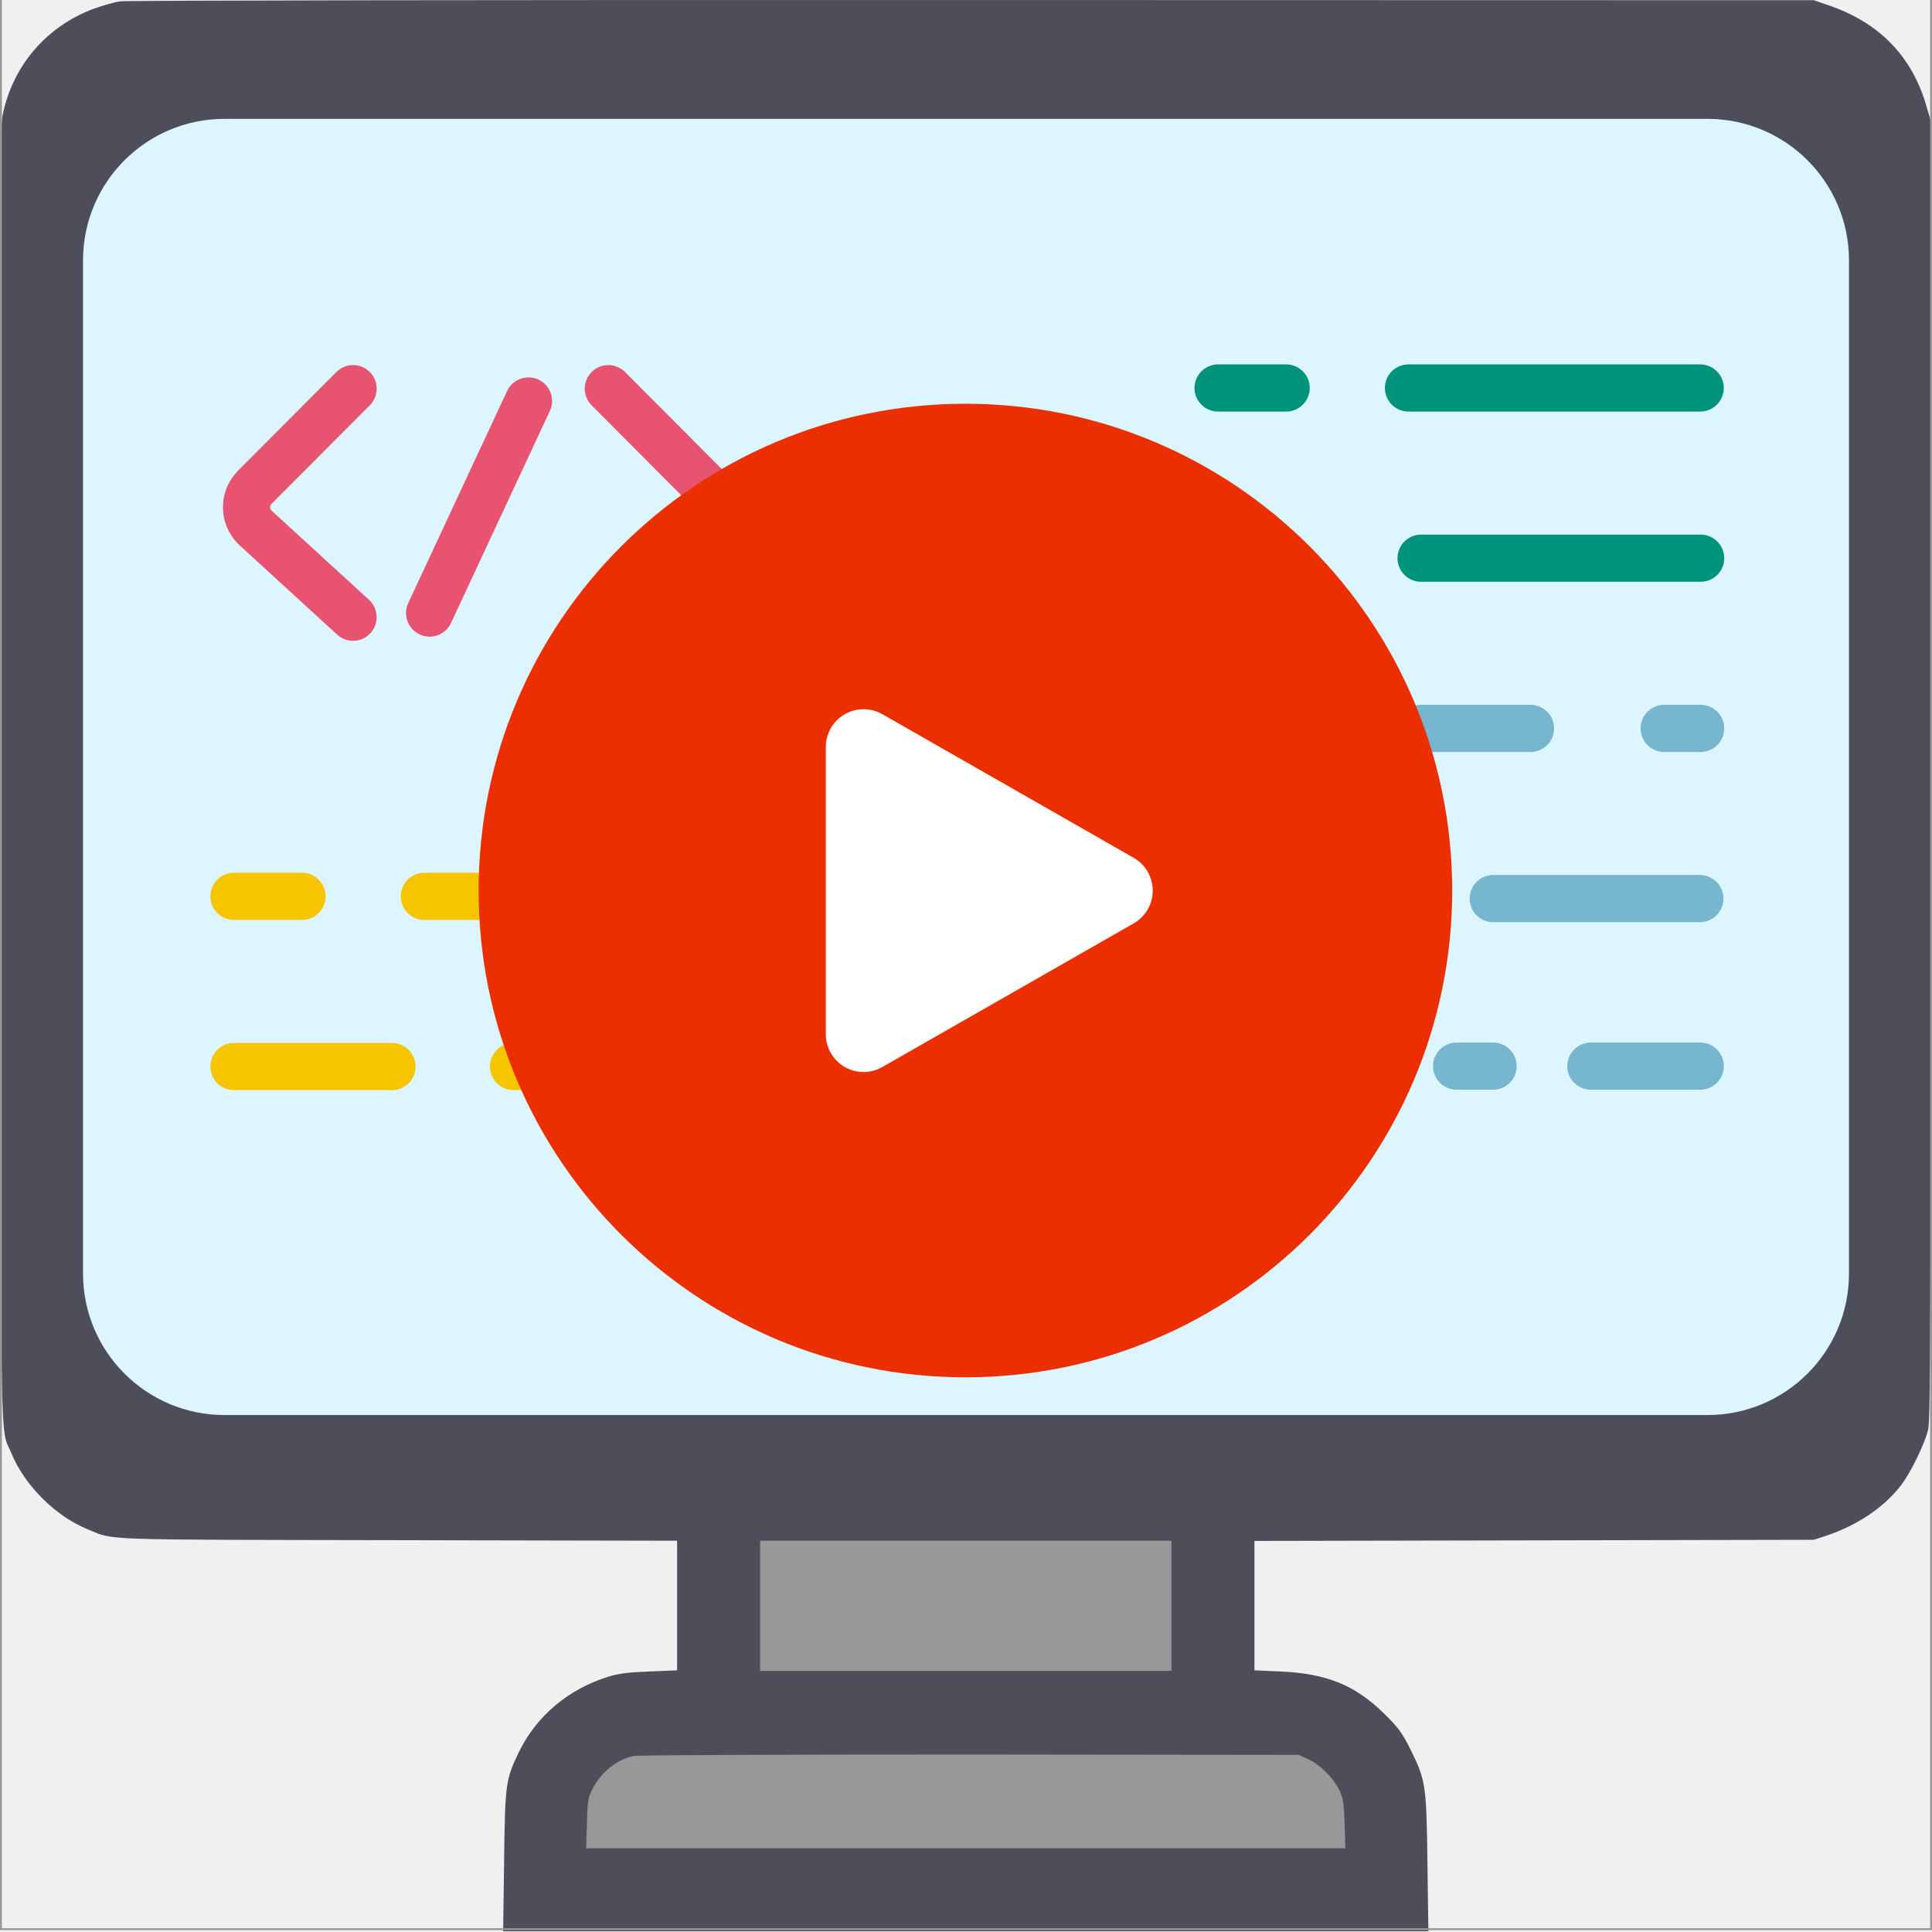
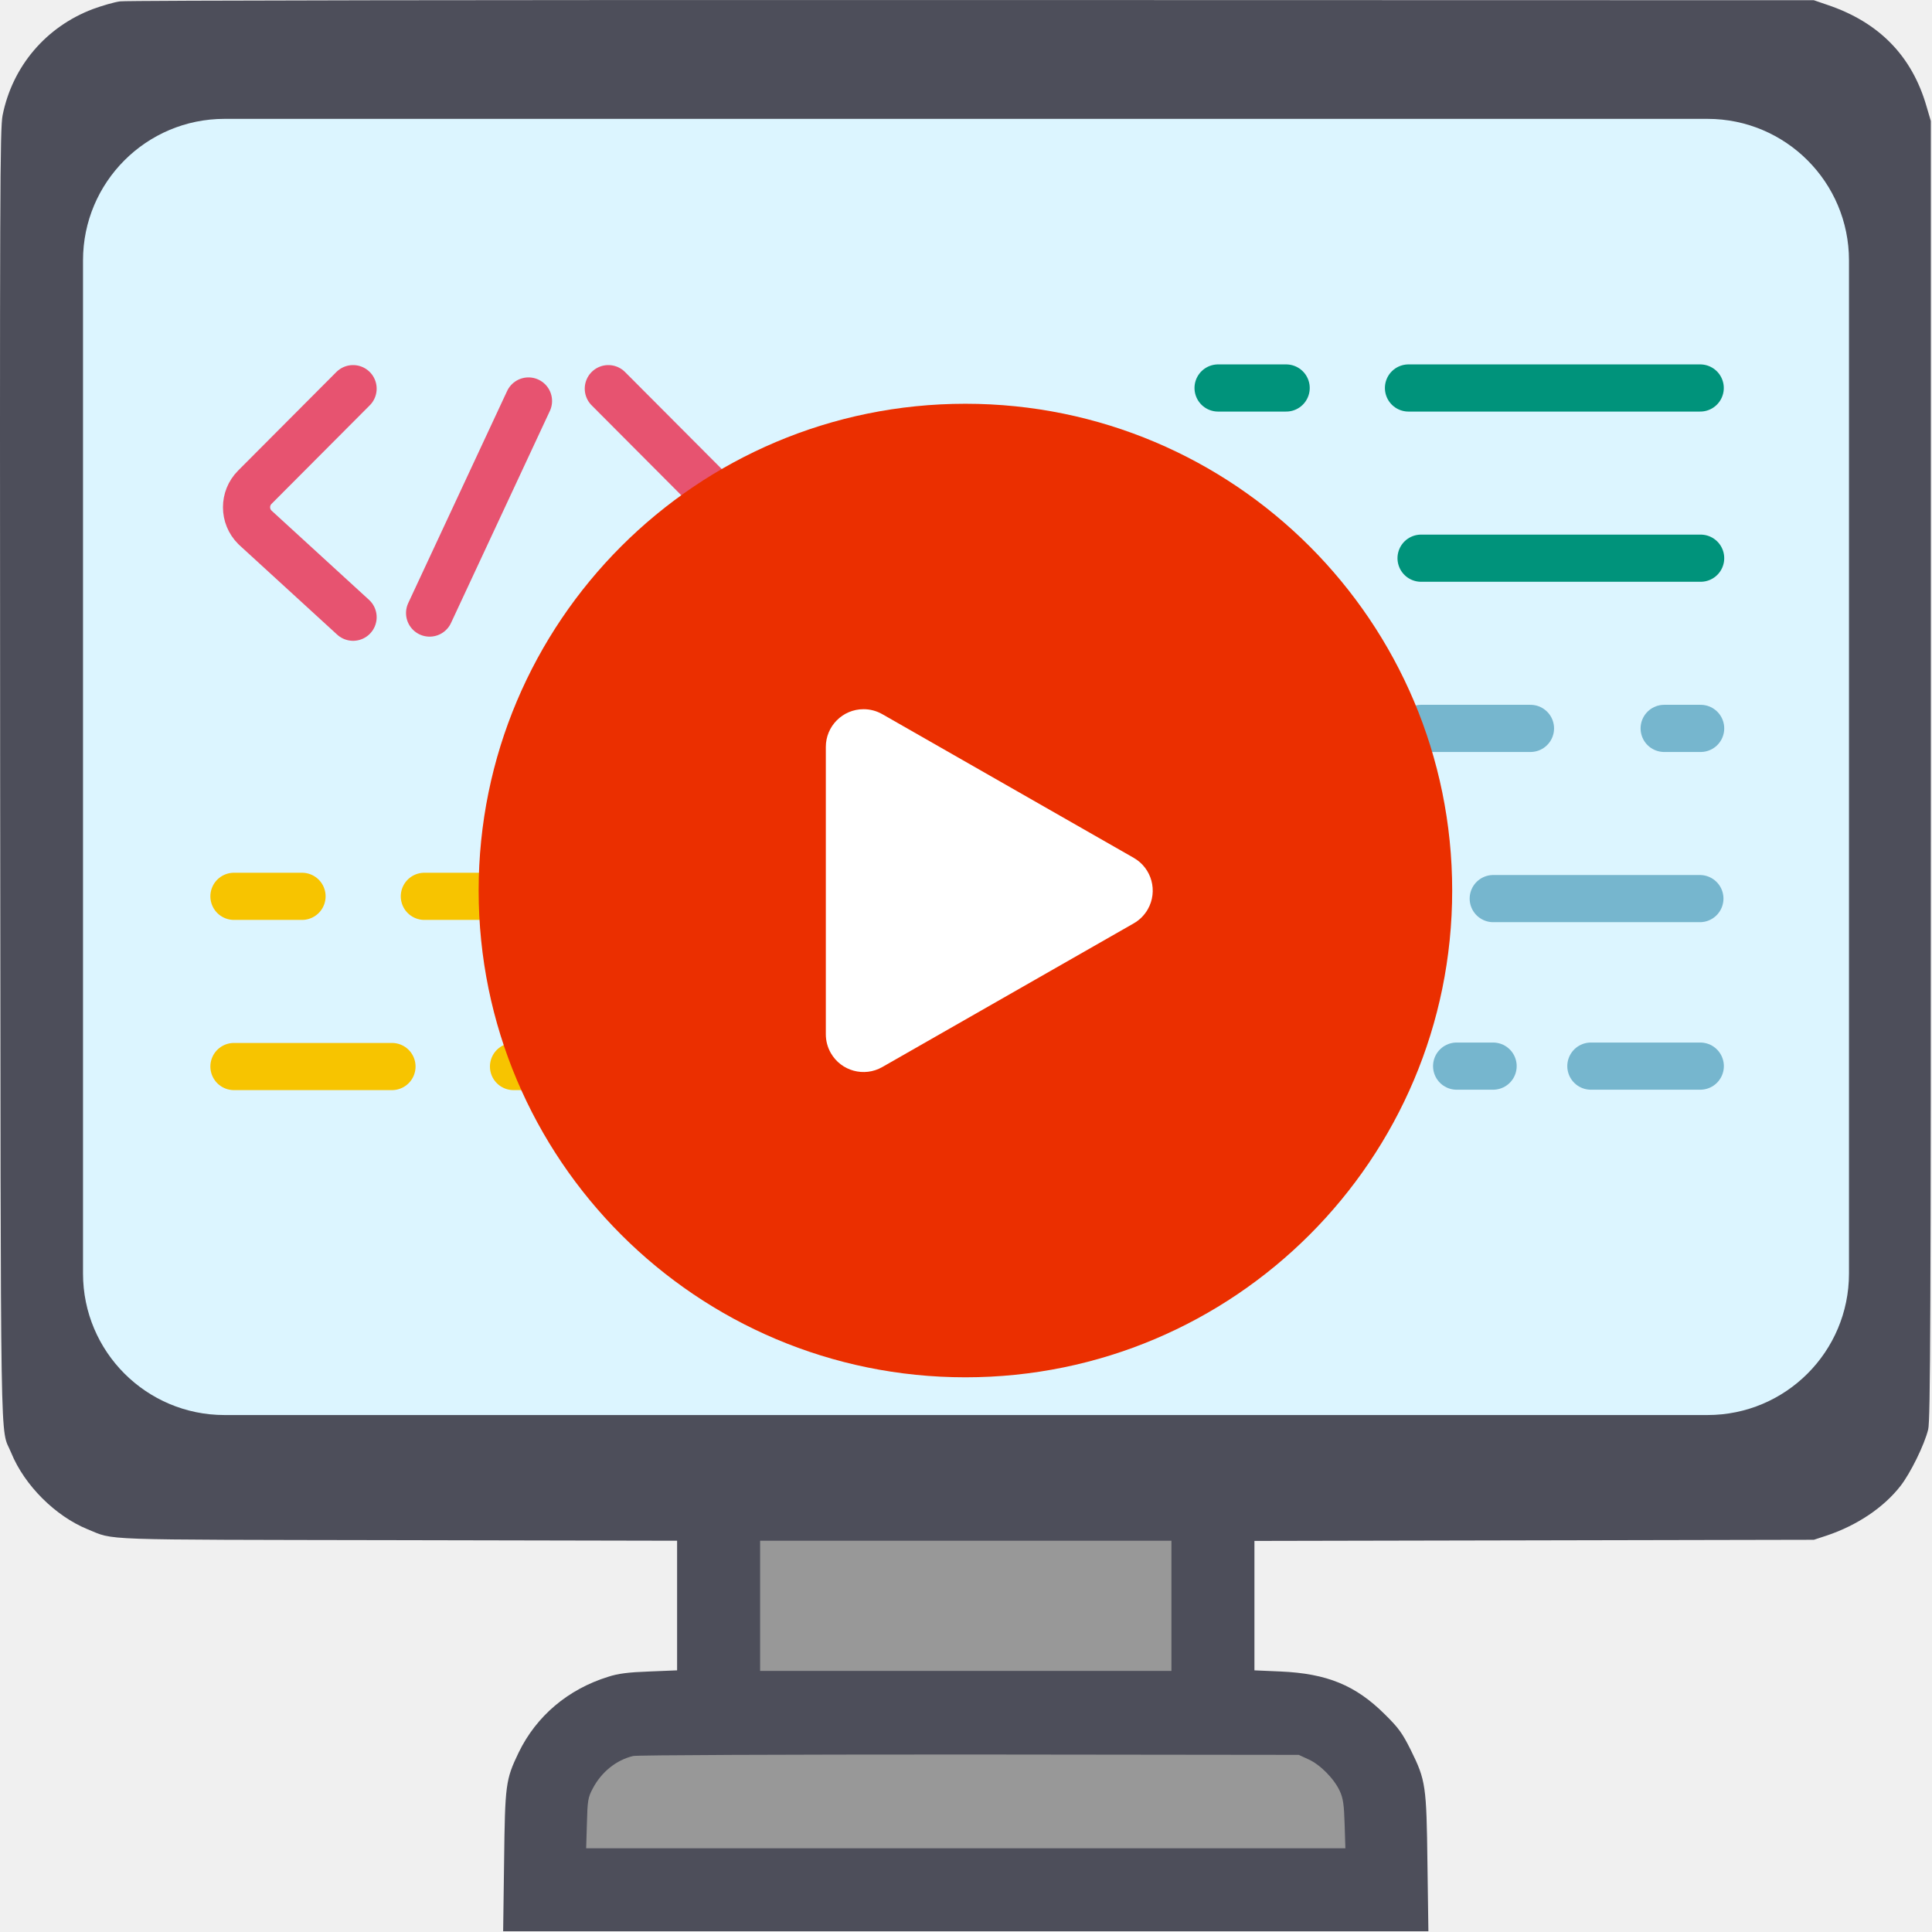
<svg xmlns="http://www.w3.org/2000/svg" width="1024px" height="1024px" viewBox="0 0 1024 1024" version="1.1">
  <g id="text_video" stroke="none" stroke-width="1" fill="none" fill-rule="evenodd">
    <g id="Group">
      <path d="M63.678,1022.9 C60.578,1022.5 54.078,1020.6 49.178,1018.8 C24.378,1009.4 6.578,988.5 1.378,962.5 C-0.022,955.2 -0.122,922.6 0.078,612 C0.478,236.8 -0.122,268.6 5.978,253.5 C12.978,236.4 29.278,220.1 46.378,213.1 C61.178,207.1 49.078,207.6 210.678,207.3 L358.878,207 L358.878,172.6 L358.878,138.3 L344.178,137.7 C333.078,137.3 327.578,136.6 322.378,134.9 C301.078,128.3 284.278,114.1 274.878,94.7 C267.978,80.3 267.678,77.9 267.178,36.8 L266.678,0 L511.878,0 L757.078,0 L756.578,35.8 C756.078,77.2 755.678,80 747.778,96 C743.278,105 741.378,107.7 733.978,115 C718.478,130.4 703.378,136.6 678.678,137.7 L664.878,138.3 L664.878,172.6 L664.878,206.9 L813.178,207.2 L961.378,207.5 L968.378,209.8 C984.378,215.2 998.378,224.6 1007.278,236 C1012.578,242.8 1019.978,257.8 1021.978,266 C1023.178,270.6 1023.378,328.7 1023.378,615.5 L1023.378,959.5 L1021.078,967.3 C1013.378,994 995.878,1011.9 968.378,1021.1 L961.378,1023.5 L515.378,1023.6 C270.078,1023.7 66.778,1023.4 63.678,1022.9 Z" id="Path" fill="#4D4E5A" fill-rule="nonzero" transform="translate(511.6892, 511.8096) scale(-1, 1) rotate(-180) translate(-511.6892, -511.8096) " />
      <polygon id="Path" fill="#989898" fill-rule="nonzero" transform="translate(511.8783, 851.1192) scale(-1, 1) rotate(-180) translate(-511.8783, -851.1192) " points="620.878 851.119 620.878 816.619 511.878 816.619 402.878 816.619 402.878 851.119 402.878 885.619 511.878 885.619 620.878 885.619" />
      <path d="M693.578,977.019 C699.778,974.219 707.178,966.719 710.178,960.119 C711.878,956.319 712.378,953.019 712.678,942.719 L713.078,929.919 L511.878,929.919 L310.678,929.919 L311.078,943.219 C311.378,955.119 311.678,956.919 314.078,961.419 C318.678,970.319 326.678,976.719 335.578,978.819 C337.778,979.319 414.178,979.619 513.878,979.619 L688.378,979.419 L693.578,977.019 Z" id="Path" fill="#989898" fill-rule="nonzero" transform="translate(511.8783, 954.7692) scale(-1, 1) rotate(-180) translate(-511.8783, -954.7692) " />
      <rect id="Rectangle" fill="#DCF5FF" x="44" y="63" width="936" height="687" rx="75" />
      <g transform="translate(124, 205)" stroke-linecap="round" stroke-linejoin="round" stroke-width="25">
        <line x1="4.77472604e-13" y1="360.284" x2="83.752" y2="360.284" id="Line-Copy-10" stroke="#F7C400" />
        <line x1="148.176" y1="360.284" x2="170.081" y2="360.284" id="Line-Copy-14" stroke="#F7C400" />
        <line x1="100.917" y1="270.074" x2="221.62" y2="270.074" id="Line-Copy-2" stroke="#F7C400" />
        <line x1="9.09688217e-13" y1="270.074" x2="36.078" y2="270.074" id="Line-Copy-3" stroke="#F7C400" />
        <line x1="233" y1="360.704" x2="445.601" y2="360.704" id="Line-Copy-4" stroke="#F7C400" />
        <line x1="629.198" y1="90.855" x2="777.375" y2="90.855" id="Line-Copy-14" stroke="#00937B" />
        <line x1="622.527" y1="0.644" x2="777.145" y2="0.644" id="Line-Copy-2" stroke="#00937B" />
        <line x1="521.61" y1="0.644" x2="557.687" y2="0.644" id="Line-Copy-3" stroke="#00937B" />
        <line x1="667.448" y1="271.275" x2="776.97" y2="271.275" id="Line-Copy-4" stroke="#76B6CE" />
        <line x1="629.198" y1="181.065" x2="687.18" y2="181.065" id="Line-Copy-12" stroke="#76B6CE" />
        <line x1="719.198" y1="360.065" x2="777.18" y2="360.065" id="Line-Copy-16" stroke="#76B6CE" />
        <line x1="758.047" y1="181.065" x2="777.375" y2="181.065" id="Line-Copy-13" stroke="#76B6CE" />
        <line x1="648.047" y1="360.065" x2="667.375" y2="360.065" id="Line-Copy-17" stroke="#76B6CE" />
        <line x1="445.047" y1="270.065" x2="464.375" y2="270.065" id="Line-Copy-18" stroke="#76B6CE" />
        <line x1="278.644" y1="180.669" x2="430.686" y2="180.669" id="Line-Copy-10" stroke="#76B6CE" />
        <line x1="496.399" y1="180.669" x2="547.939" y2="180.669" id="Line-Copy-14" stroke="#76B6CE" />
        <line x1="380.206" y1="90.459" x2="547.709" y2="90.459" id="Line-Copy-2" stroke="#00937B" />
        <line x1="279.288" y1="270.879" x2="361.108" y2="270.879" id="Line-Copy-12" stroke="#F7C400" />
        <line x1="509.288" y1="359.879" x2="591.108" y2="359.879" id="Line-Copy-15" stroke="#76B6CE" />
        <line x1="529.245" y1="270.879" x2="585.939" y2="270.879" id="Line-Copy-13" stroke="#76B6CE" />
        <line x1="146.184" y1="3.901" x2="113.622" y2="123.566" id="Line" stroke="#E75370" transform="translate(129.9026, 63.73324) rotate(9.773978) translate(-129.9026, -63.73324) " />
        <path d="M63.136,1 L11.049,53.259 C5.201,59.126 5.216,68.623 11.084,74.472 C11.234,74.622 11.388,74.768 11.545,74.912 L63.136,122.139 L63.136,122.139" id="Line-2" stroke="#E75370" />
        <path d="M261.563,1 L209.476,53.259 C203.628,59.126 203.644,68.623 209.511,74.472 C209.662,74.622 209.815,74.768 209.972,74.912 L261.563,122.139 L261.563,122.139" id="Line-2-Copy" stroke="#E75370" transform="translate(229.9954, 61.5697) scale(-1, 1) translate(-229.9954, -61.5697) " />
      </g>
    </g>
    <g id="play" transform="translate(253.6892, 214)">
      <circle id="Oval" fill="#EB2F00" cx="258" cy="258" r="258" />
      <path d="M298.17,191.639 L374.324,324.908 C379.804,334.498 376.472,346.715 366.882,352.195 C363.86,353.922 360.44,354.831 356.959,354.831 L204.651,354.831 C193.606,354.831 184.651,345.876 184.651,334.831 C184.651,331.35 185.56,327.93 187.287,324.908 L263.44,191.639 C268.921,182.048 281.138,178.716 290.728,184.196 C293.829,185.968 296.398,188.538 298.17,191.639 Z" id="Triangle" fill="#FFFFFF" transform="translate(280.8054, 258.0403) rotate(90) translate(-280.8054, -258.0403) " />
    </g>
-     <rect id="Rectangle" stroke="#979797" x="0.5" y="-1.5" width="1023" height="1024" />
  </g>
</svg>
